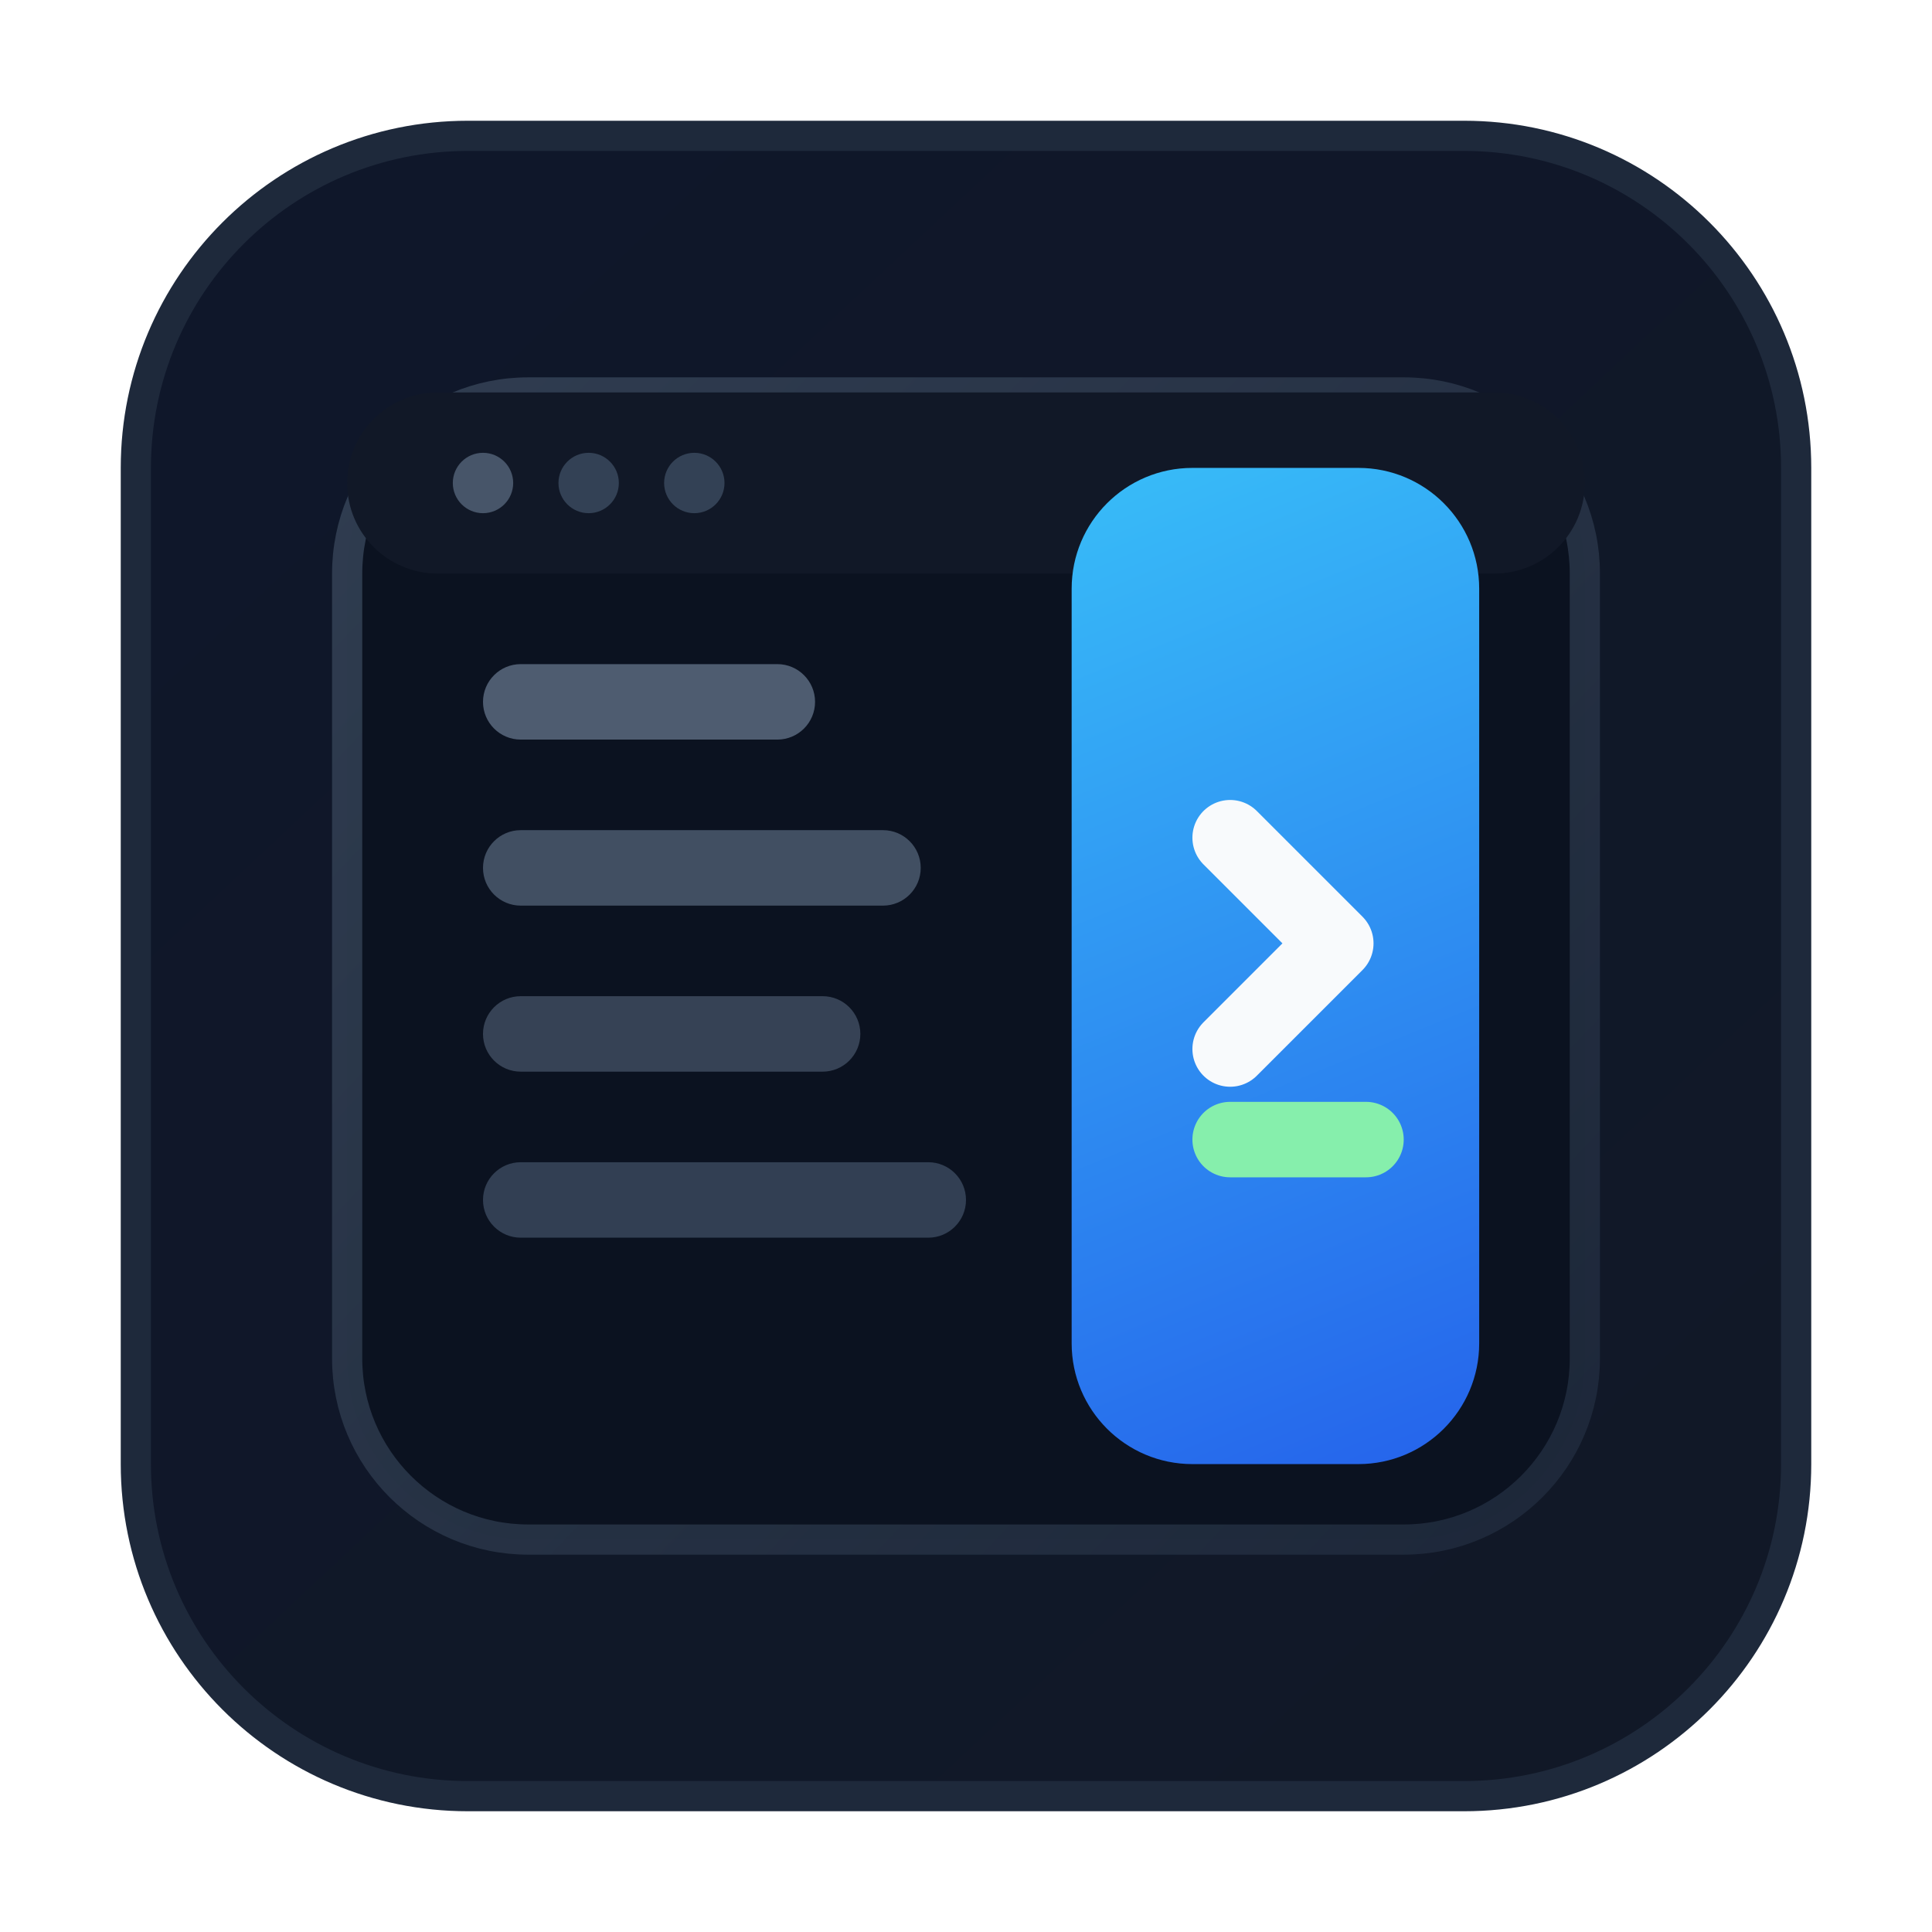
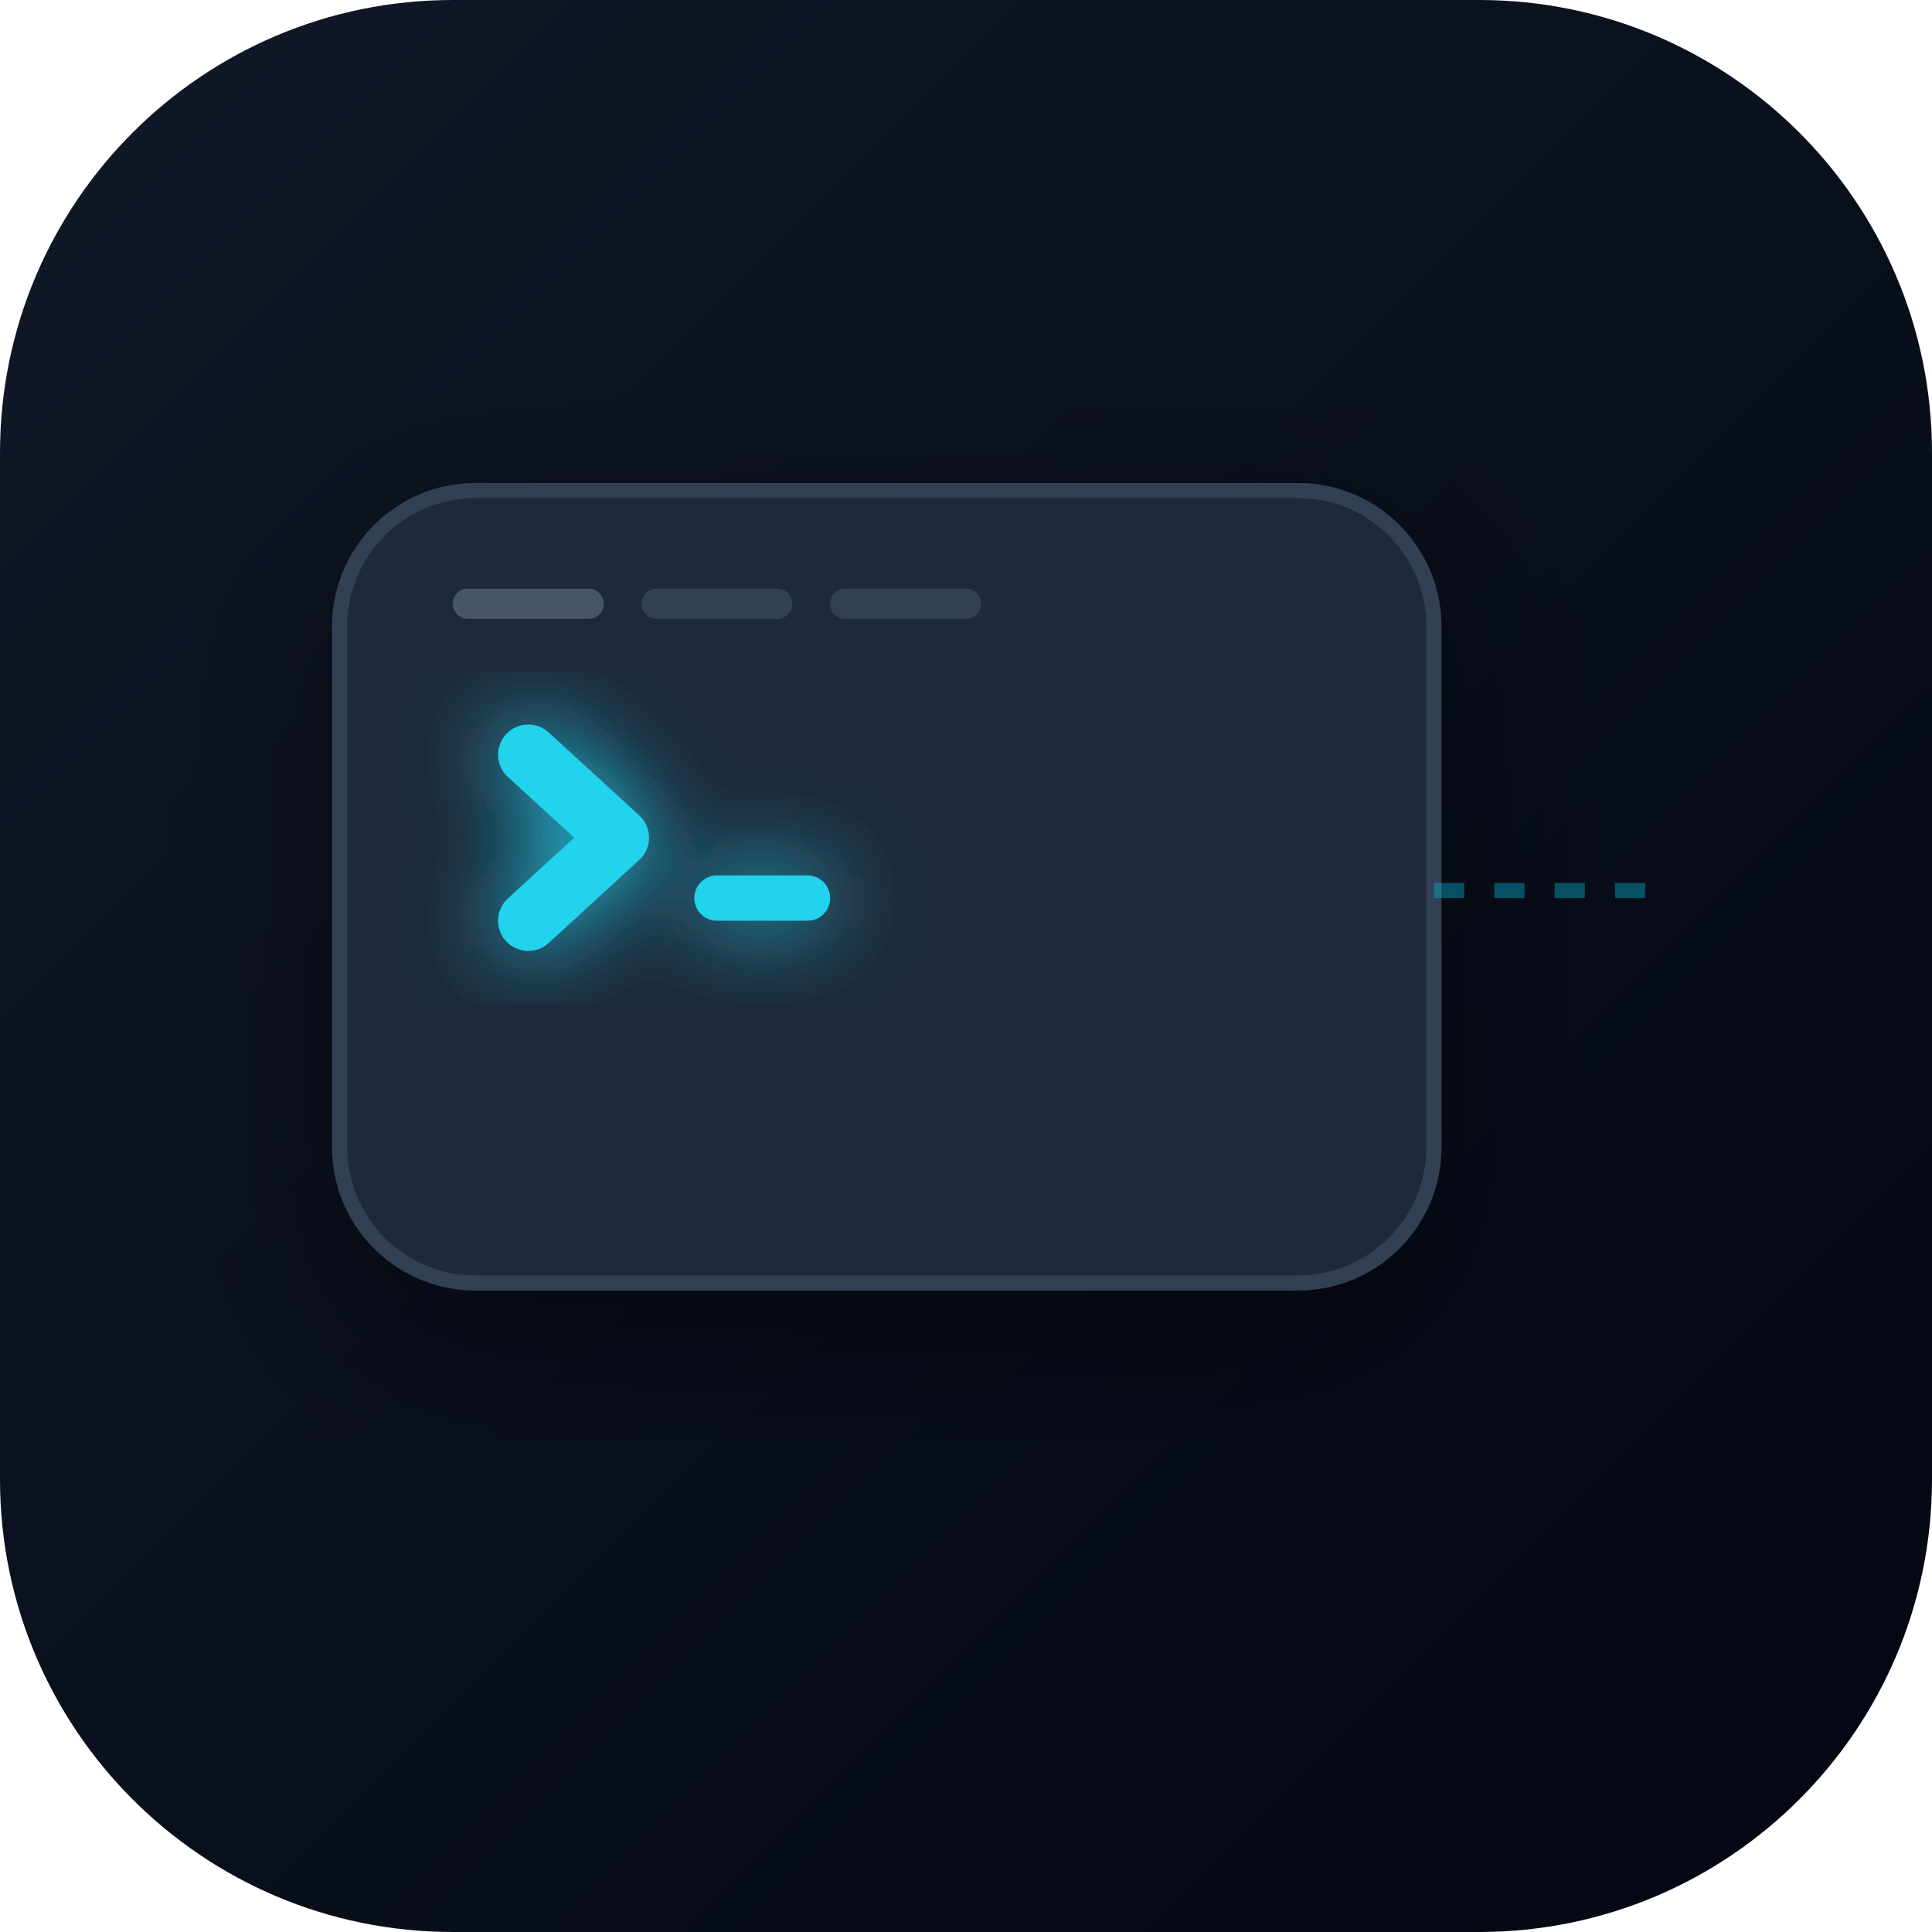
<svg xmlns="http://www.w3.org/2000/svg" width="256" height="256" viewBox="0 0 256 256" fill="none">
  <defs>
-     <linearGradient id="bg" x1="26" y1="18" x2="232" y2="238" gradientUnits="userSpaceOnUse">
-       <stop offset="0" stop-color="#0F172A" />
-       <stop offset="1" stop-color="#111827" />
+     <rect id="icon-rect" width="256" height="256" rx="60" />
+     <linearGradient id="bg-grad" x1="0" y1="0" x2="256" y2="256" gradientUnits="userSpaceOnUse">
+       <stop offset="0%" stop-color="#111827" />
+       <stop offset="100%" stop-color="#030712" />
    </linearGradient>
-     <linearGradient id="panel" x1="142" y1="62" x2="196" y2="194" gradientUnits="userSpaceOnUse">
-       <stop offset="0" stop-color="#38BDF8" />
-       <stop offset="1" stop-color="#2563EB" />
+     <linearGradient id="sidebar-line-grad" x1="0" y1="0" x2="0" y2="1" gradientUnits="userSpaceOnUse">
+       <stop offset="0%" stop-color="#06B6D4" stop-opacity="0" />
+       <stop offset="50%" stop-color="#06B6D4" />
+       <stop offset="100%" stop-color="#06B6D4" stop-opacity="0" />
    </linearGradient>
-     <linearGradient id="frame" x1="48" y1="52" x2="210" y2="206" gradientUnits="userSpaceOnUse">
-       <stop offset="0" stop-color="#334155" stop-opacity="0.9" />
-       <stop offset="1" stop-color="#1E293B" stop-opacity="0.9" />
-     </linearGradient>
+     <filter id="card-shadow" x="-20%" y="-20%" width="140%" height="140%">
+       <feDropShadow dx="0" dy="8" stdDeviation="12" flood-color="black" flood-opacity="0.5" />
+     </filter>
+     <filter id="terminal-glow" x="-50%" y="-50%" width="200%" height="200%">
+       <feGaussianBlur stdDeviation="6" result="blur" />
+       <feComposite in="SourceGraphic" in2="blur" operator="over" />
+     </filter>
  </defs>
-   <rect x="18" y="18" width="220" height="220" rx="44" fill="url(#bg)" />
-   <rect x="18" y="18" width="220" height="220" rx="44" stroke="#1E293B" stroke-width="4" />
-   <rect x="46" y="52" width="164" height="152" rx="24" fill="#0B1220" stroke="url(#frame)" stroke-width="4" />
-   <rect x="46" y="52" width="164" height="24" rx="12" fill="#111827" />
-   <circle cx="64" cy="64" r="4" fill="#475569" />
-   <circle cx="78" cy="64" r="4" fill="#334155" />
-   <circle cx="92" cy="64" r="4" fill="#334155" />
-   <rect x="142" y="62" width="54" height="132" rx="16" fill="url(#panel)" />
-   <rect x="64" y="88" width="44" height="10" rx="5" fill="#64748B" opacity="0.75" />
-   <rect x="64" y="110" width="58" height="10" rx="5" fill="#475569" opacity="0.9" />
-   <rect x="64" y="132" width="50" height="10" rx="5" fill="#475569" opacity="0.72" />
-   <rect x="64" y="154" width="64" height="10" rx="5" fill="#334155" opacity="0.95" />
-   <path d="M163 111L177 125L163 139" stroke="#F8FAFC" stroke-width="10" stroke-linecap="round" stroke-linejoin="round" />
-   <path d="M181 151H163" stroke="#86EFAC" stroke-width="10" stroke-linecap="round" />
+   <use href="#icon-rect" fill="url(#bg-grad)" />
+   <rect x="220" y="48" width="6" height="160" rx="3" fill="url(#sidebar-line-grad)" opacity="0.8" />
+   <rect x="55" y="75" width="130" height="90" rx="16" fill="#1E293B" opacity="0.4" transform="rotate(-3 120 120)" />
+   <rect x="50" y="70" width="130" height="90" rx="16" fill="#1E293B" opacity="0.6" transform="rotate(-1.5 120 120)" />
+   <g filter="url(#card-shadow)">
+     <rect x="45" y="65" width="145" height="105" rx="18" fill="#1E293B" stroke="#334155" stroke-width="2" />
+     <g transform="translate(70, 100)" filter="url(#terminal-glow)">
+       <path d="M0 0L12 11L0 22" stroke="#22D3EE" stroke-width="8" stroke-linecap="round" stroke-linejoin="round" />
+       <rect x="22" y="16" width="18" height="6" rx="3" fill="#22D3EE">
+         <animate attributeName="opacity" values="1;0.2;1" dur="1.5s" repeatCount="indefinite" />
+       </rect>
+     </g>
+     <rect x="60" y="78" width="20" height="4" rx="2" fill="#475569" />
+     <rect x="85" y="78" width="20" height="4" rx="2" fill="#334155" />
+     <rect x="110" y="78" width="20" height="4" rx="2" fill="#334155" />
+   </g>
+   <path d="M190 118H220" stroke="#06B6D4" stroke-width="2" stroke-dasharray="4 4" opacity="0.4" />
</svg>
